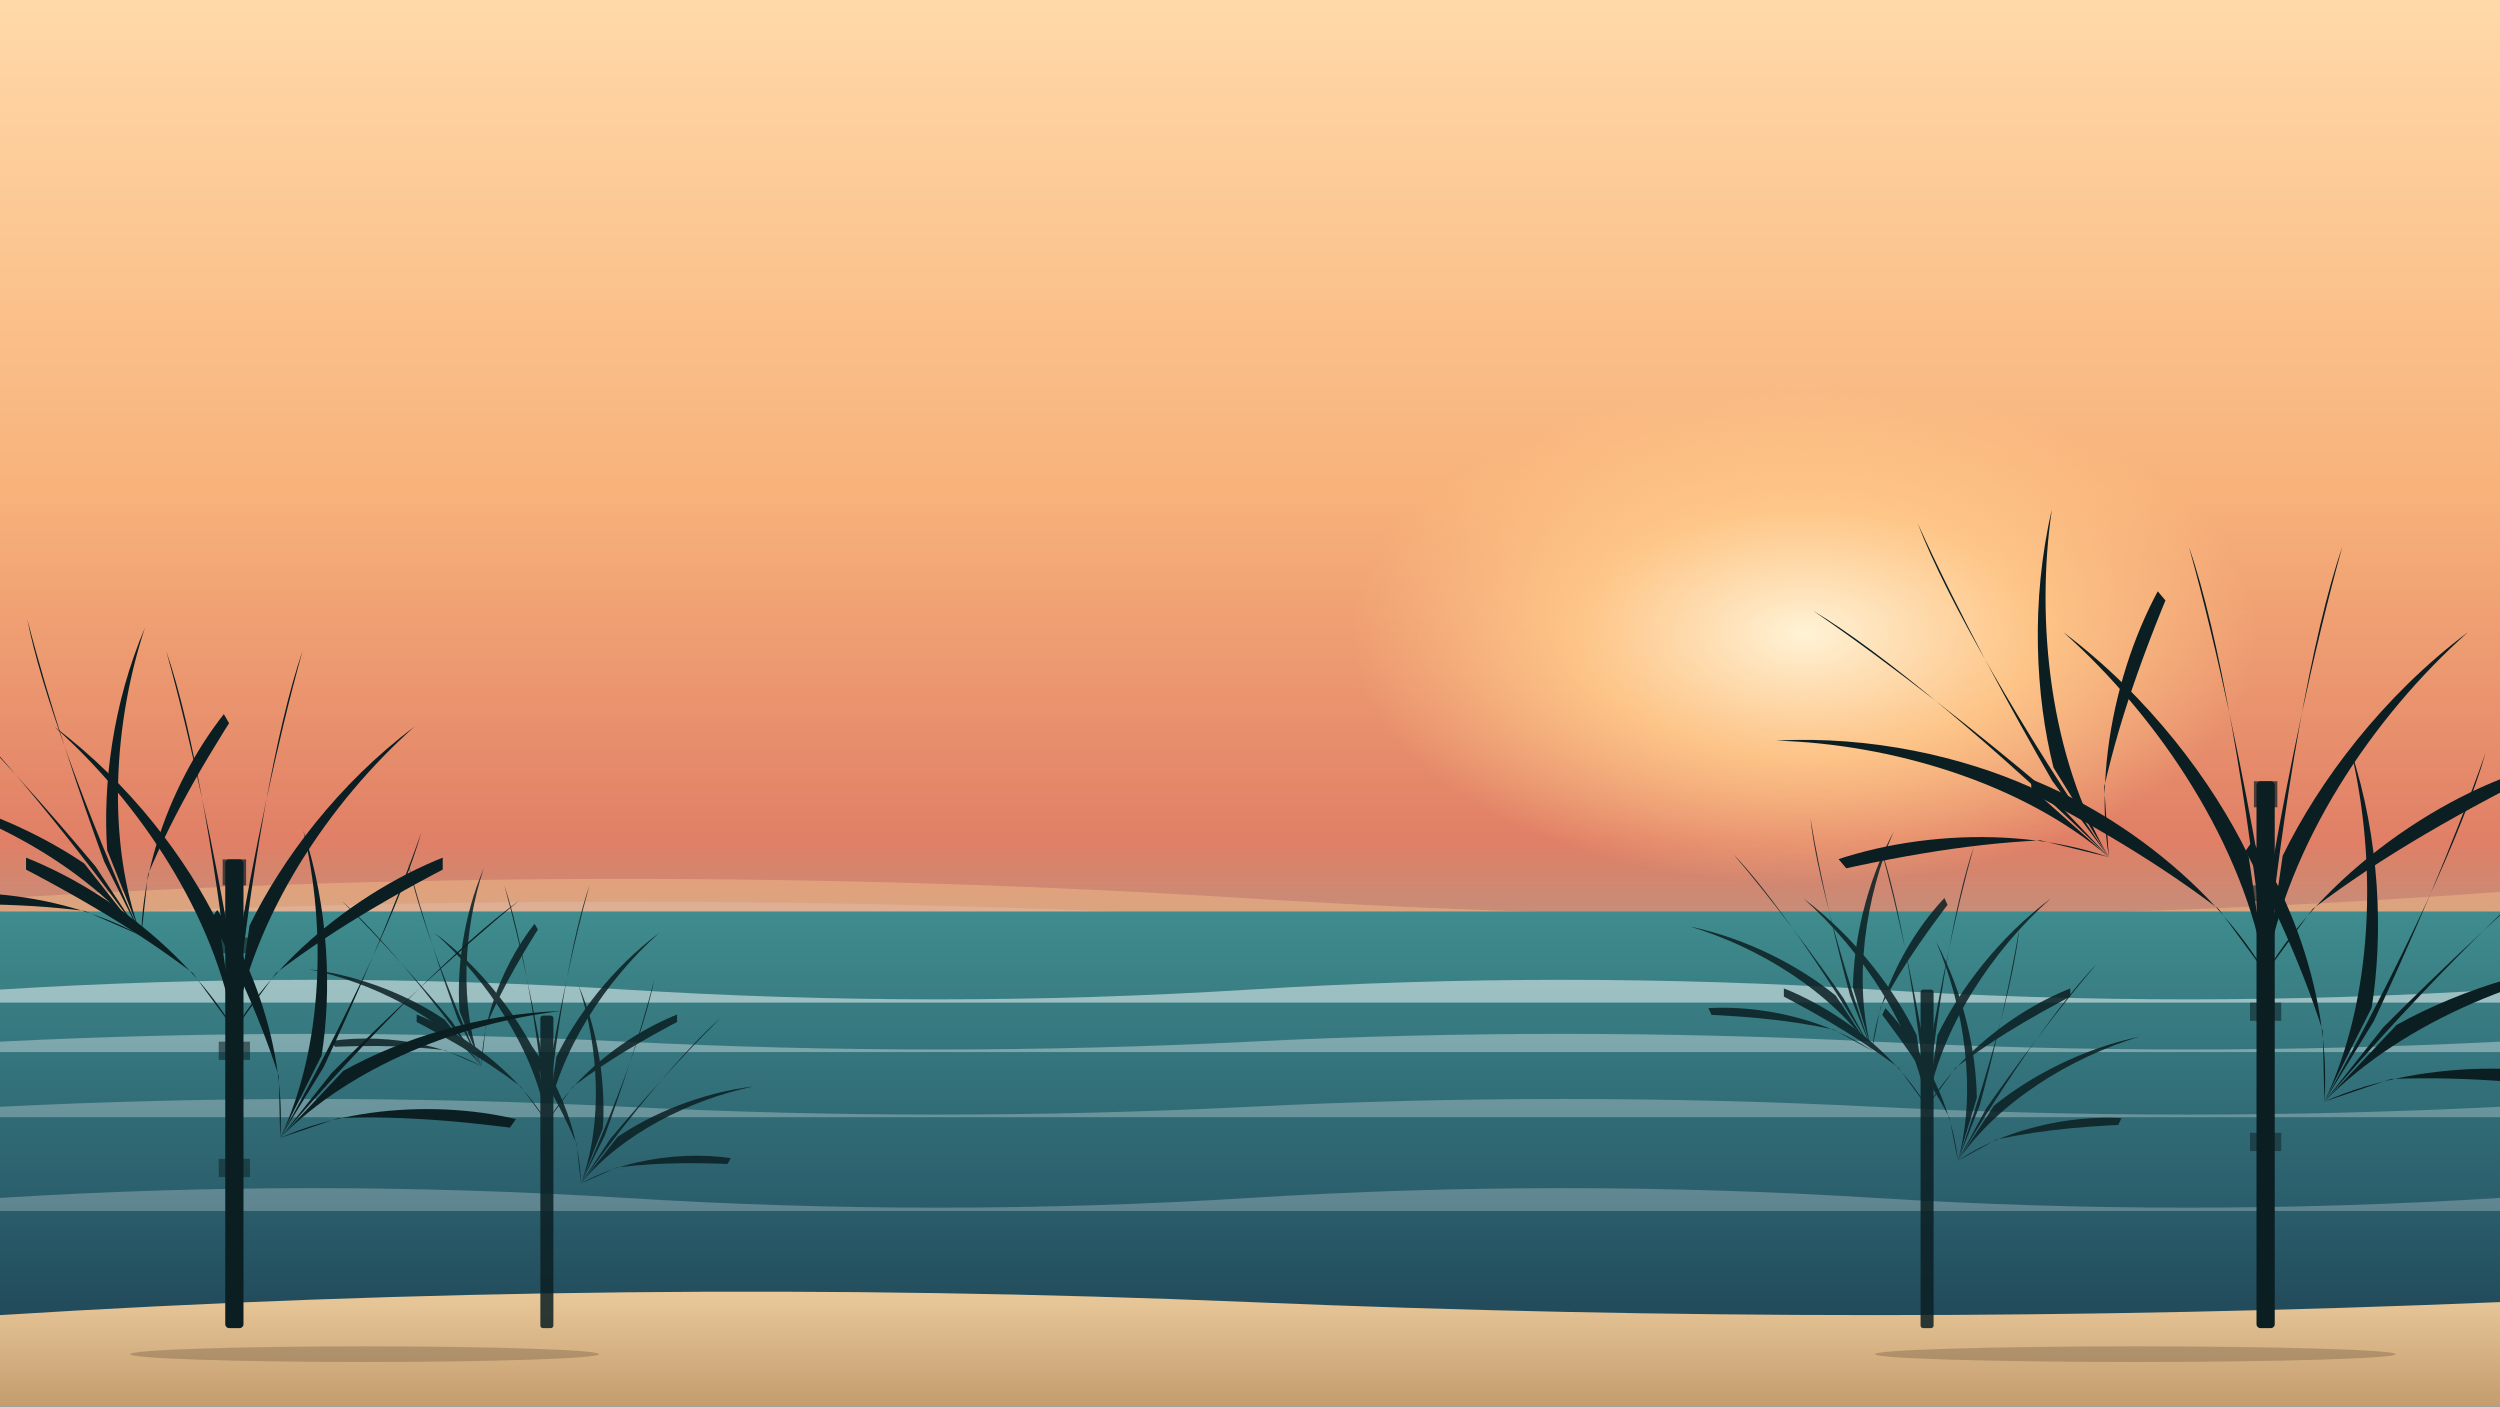
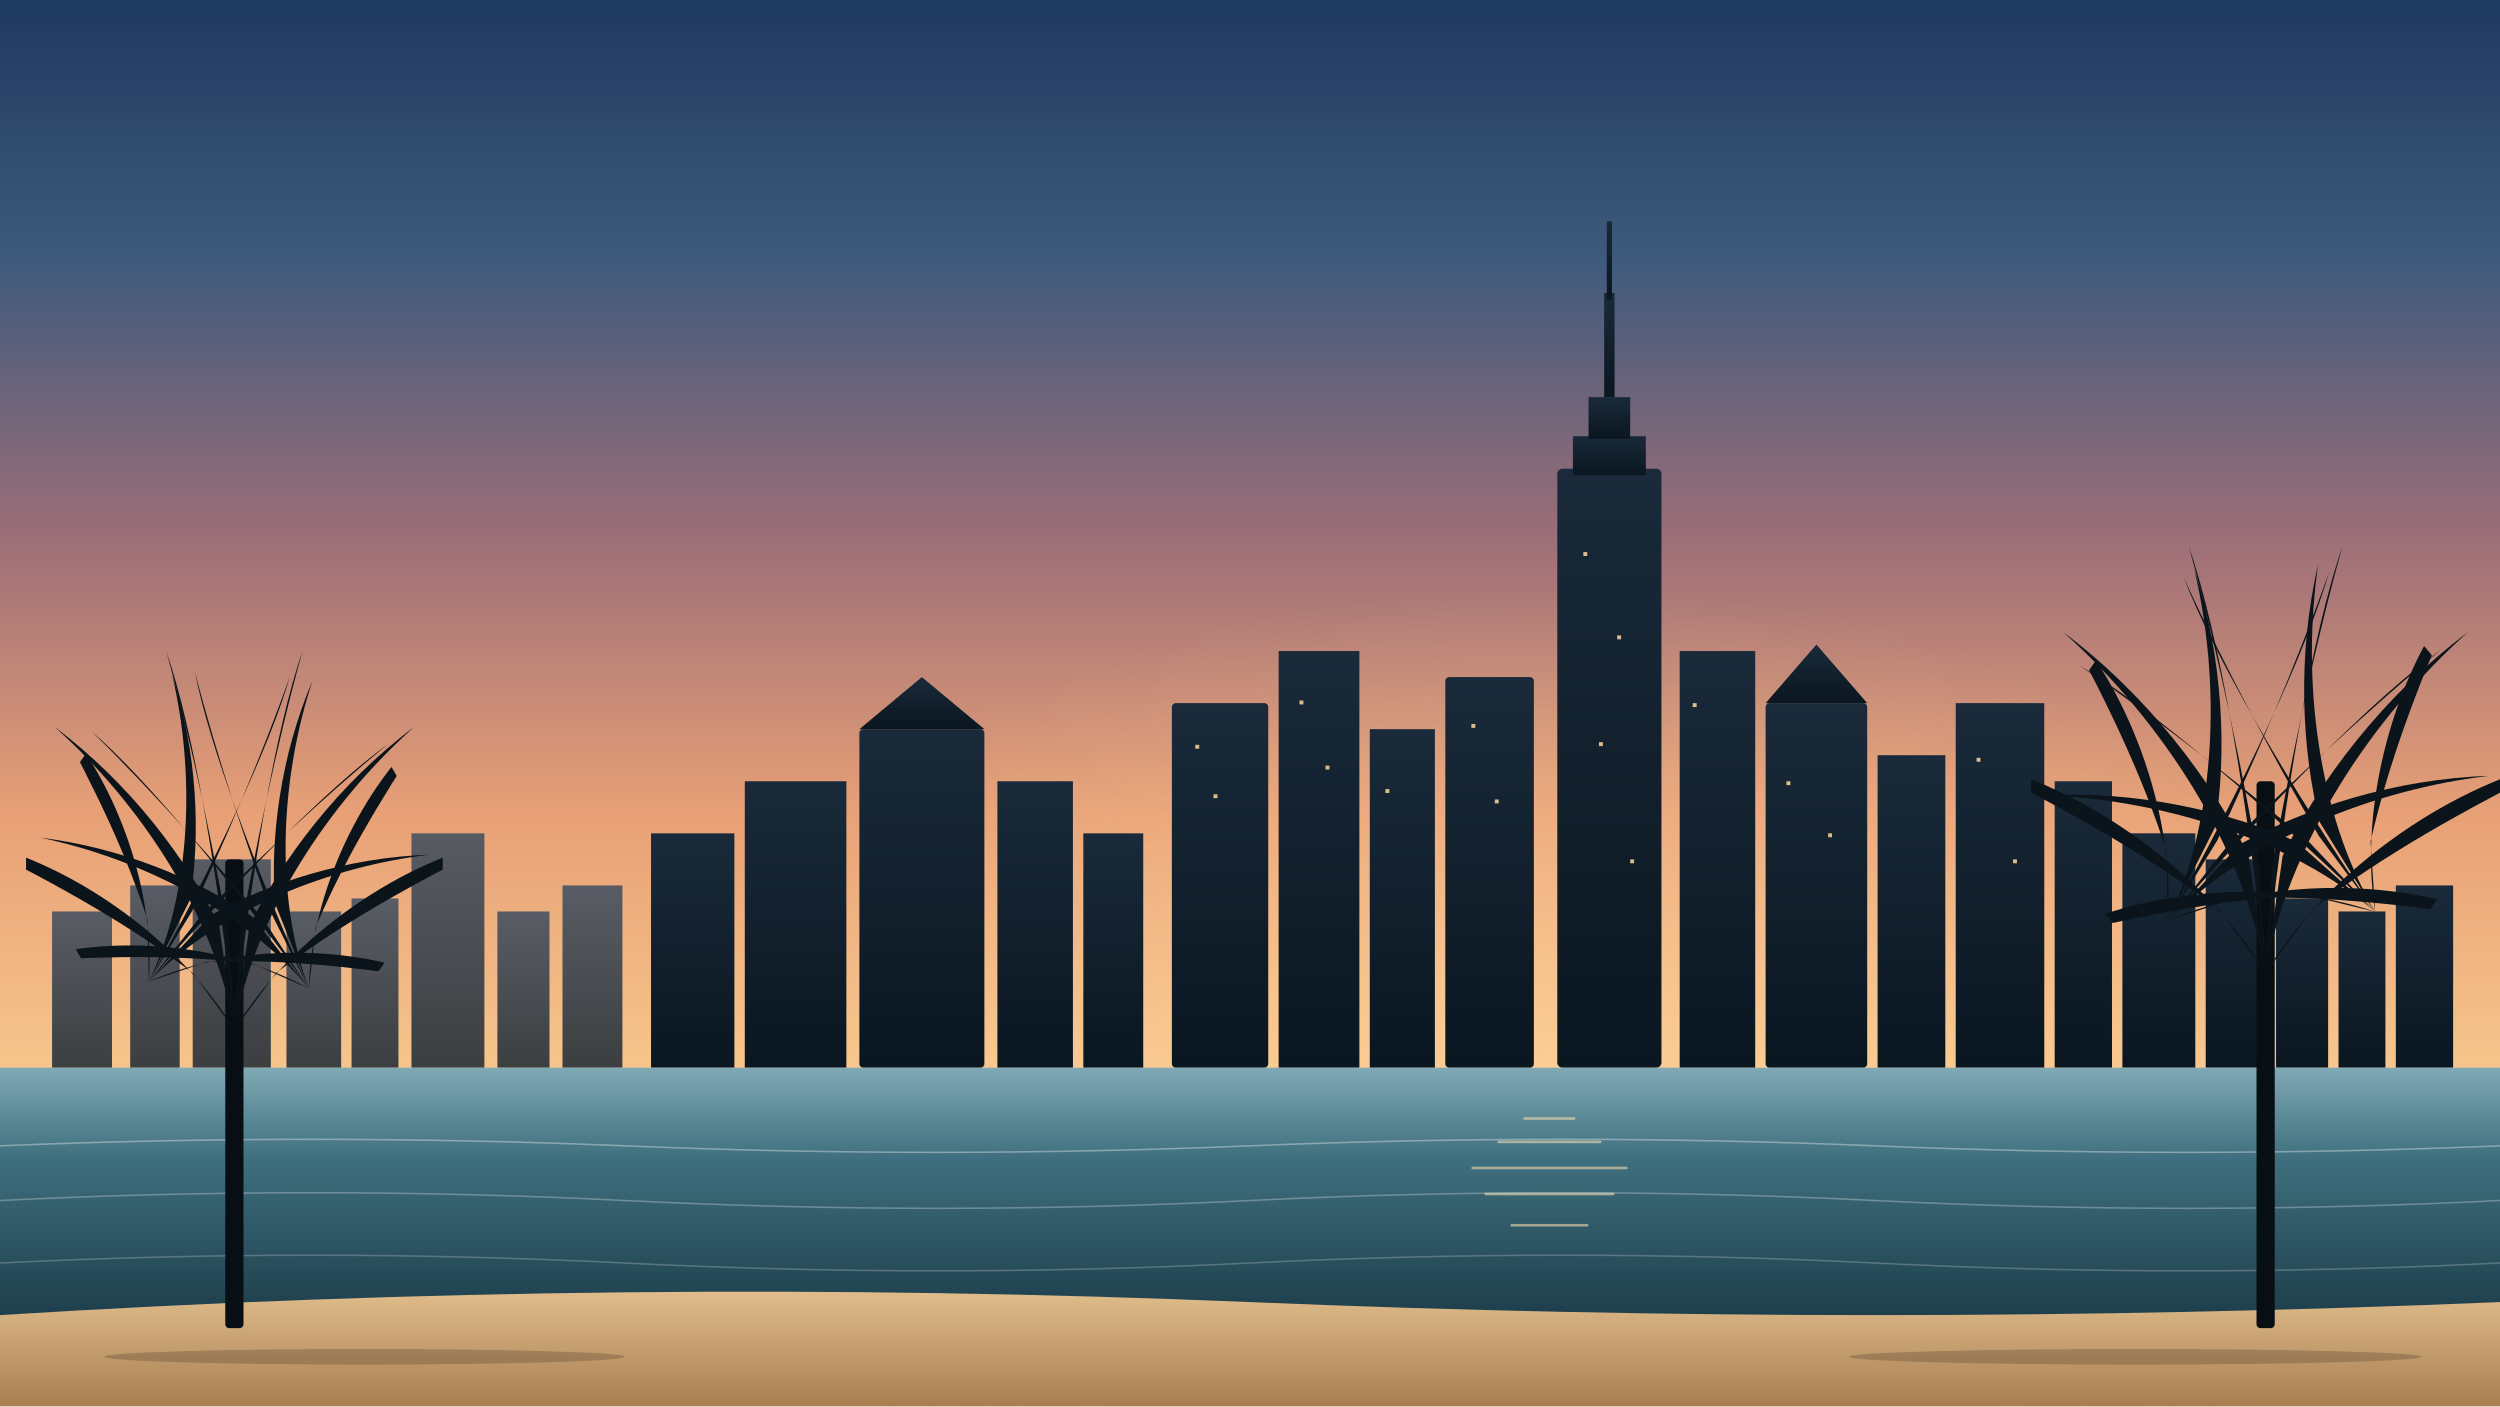
- <svg xmlns="http://www.w3.org/2000/svg" viewBox="0 0 1920 1080" preserveAspectRatio="xMidYMid slice" role="img" aria-label="Golden-hour Gold Coast horizon with palm silhouettes — Day Spa Gold Coast 2026">
+ <svg xmlns="http://www.w3.org/2000/svg" viewBox="0 0 1920 1080" preserveAspectRatio="xMidYMid slice" role="img" aria-label="Gold Coast skyline silhouette at golden hour over the Pacific — Day Spa Gold Coast 2026">
  <defs>
    <linearGradient id="sky" x1="0" y1="0" x2="0" y2="1">
-       <stop offset="0%" stop-color="#FFD9A8" />
-       <stop offset="35%" stop-color="#F8B27A" />
-       <stop offset="60%" stop-color="#E07F66" />
-       <stop offset="80%" stop-color="#7BB6B0" />
-       <stop offset="100%" stop-color="#2F6E7A" />
+       <stop offset="0%" stop-color="#1F3A5F" />
+       <stop offset="18%" stop-color="#3D5A7C" />
+       <stop offset="38%" stop-color="#9C6E78" />
+       <stop offset="58%" stop-color="#E8A076" />
+       <stop offset="78%" stop-color="#F8C98E" />
+       <stop offset="100%" stop-color="#FFE2B0" />
    </linearGradient>
-     <radialGradient id="sun" cx="0.72" cy="0.45" r="0.18">
-       <stop offset="0%" stop-color="#FFF3D6" stop-opacity="1" />
-       <stop offset="50%" stop-color="#FFC98A" stop-opacity="0.9" />
-       <stop offset="100%" stop-color="#FFC98A" stop-opacity="0" />
+     <radialGradient id="sun" cx="0.62" cy="0.78" r="0.13">
+       <stop offset="0%" stop-color="#FFF6DC" stop-opacity="1" />
+       <stop offset="40%" stop-color="#FFD89A" stop-opacity="0.95" />
+       <stop offset="100%" stop-color="#FFD89A" stop-opacity="0" />
+     </radialGradient>
+     <radialGradient id="sunGlow" cx="0.62" cy="0.78" r="0.36">
+       <stop offset="0%" stop-color="#FFD49C" stop-opacity="0.55" />
+       <stop offset="100%" stop-color="#FFD49C" stop-opacity="0" />
    </radialGradient>
    <linearGradient id="ocean" x1="0" y1="0" x2="0" y2="1">
-       <stop offset="0%" stop-color="#3F8C8E" />
-       <stop offset="60%" stop-color="#2A5D6B" />
-       <stop offset="100%" stop-color="#1A3A4C" />
+       <stop offset="0%" stop-color="#7FA9B4" />
+       <stop offset="35%" stop-color="#3F6F7E" />
+       <stop offset="100%" stop-color="#1B3A47" />
+     </linearGradient>
+     <linearGradient id="reflect" x1="0" y1="0" x2="0" y2="1">
+       <stop offset="0%" stop-color="#0E2632" stop-opacity="0.55" />
+       <stop offset="100%" stop-color="#0E2632" stop-opacity="0" />
    </linearGradient>
    <linearGradient id="sand" x1="0" y1="0" x2="0" y2="1">
-       <stop offset="0%" stop-color="#E9C99A" />
-       <stop offset="100%" stop-color="#C49C6E" />
+       <stop offset="0%" stop-color="#E0BC8B" />
+       <stop offset="100%" stop-color="#A87E51" />
+     </linearGradient>
+     <linearGradient id="city" x1="0" y1="0" x2="0" y2="1">
+       <stop offset="0%" stop-color="#1A2A3A" />
+       <stop offset="100%" stop-color="#0A1620" />
+     </linearGradient>
+     <linearGradient id="cityFar" x1="0" y1="0" x2="0" y2="1">
+       <stop offset="0%" stop-color="#3F4E60" stop-opacity="0.85" />
+       <stop offset="100%" stop-color="#1B2733" stop-opacity="0.85" />
    </linearGradient>
    <symbol id="palm-frond" viewBox="-100 -200 200 220">
-       <g fill="#0B1E22">
+       <g fill="#0A141A">
        <path d="M0 0 C -10 -60 -50 -120 -95 -160 C -55 -130 -25 -90 -8 -55 Z" />
        <path d="M0 0 C 10 -60 50 -120 95 -160 C 55 -130 25 -90 8 -55 Z" />
        <path d="M0 0 C -30 -50 -90 -90 -140 -100 C -90 -75 -55 -55 -22 -30 Z" />
        <path d="M0 0 C 30 -50 90 -90 140 -100 C 90 -75 55 -55 22 -30 Z" />
        <path d="M0 0 C -8 -80 -22 -160 -36 -200 C -22 -150 -10 -90 -3 -50 Z" />
        <path d="M0 0 C 8 -80 22 -160 36 -200 C 22 -150 10 -90 3 -50 Z" />
      </g>
    </symbol>
  </defs>
  <rect width="1920" height="1080" fill="url(#sky)" />
-   <rect width="1920" height="1080" fill="url(#sun)" />
-   <g opacity="0.45">
-     <path d="M0 690 Q 480 660 960 690 T 1920 685 V720 H0 Z" fill="#F2C28A" />
-     <path d="M0 705 Q 480 680 960 705 T 1920 700 V725 H0 Z" fill="#FFFFFF" opacity="0.4" />
+   <rect width="1920" height="1080" fill="url(#sunGlow)" />
+   <circle cx="1190" cy="842" r="74" fill="url(#sun)" />
+   <g fill="url(#cityFar)">
+     <rect x="40" y="700" width="46" height="120" />
+     <rect x="100" y="680" width="38" height="140" />
+     <rect x="148" y="660" width="60" height="160" />
+     <rect x="220" y="700" width="42" height="120" />
+     <rect x="270" y="690" width="36" height="130" />
+     <rect x="316" y="640" width="56" height="180" />
+     <rect x="382" y="700" width="40" height="120" />
+     <rect x="432" y="680" width="46" height="140" />
  </g>
-   <rect x="0" y="700" width="1920" height="380" fill="url(#ocean)" />
-   <g fill="#FFFFFF" opacity="0.5">
-     <path d="M0 760 Q 240 745 480 760 T 960 760 T 1440 760 T 1920 760 V770 H0 Z" />
-     <path d="M0 800 Q 240 788 480 800 T 960 800 T 1440 800 T 1920 800 V808 H0 Z" opacity="0.7" />
-     <path d="M0 850 Q 240 838 480 850 T 960 850 T 1440 850 T 1920 850 V858 H0 Z" opacity="0.55" />
-     <path d="M0 920 Q 240 905 480 920 T 960 920 T 1440 920 T 1920 920 V930 H0 Z" opacity="0.5" />
+   <g fill="url(#city)">
+     <rect x="500" y="640" width="64" height="180" />
+     <rect x="572" y="600" width="78" height="220" />
+     <rect x="660" y="560" width="96" height="260" rx="3" />
+     <polygon points="660,560 708,520 756,560" />
+     <rect x="766" y="600" width="58" height="220" />
+     <rect x="832" y="640" width="46" height="180" />
+     <rect x="900" y="540" width="74" height="280" rx="3" />
+     <rect x="982" y="500" width="62" height="320" />
+     <rect x="1052" y="560" width="50" height="260" />
+     <rect x="1110" y="520" width="68" height="300" rx="3" />
+     <rect x="1196" y="360" width="80" height="460" rx="4" />
+     <rect x="1208" y="335" width="56" height="30" />
+     <rect x="1220" y="305" width="32" height="32" />
+     <rect x="1232" y="225" width="8" height="80" />
+     <rect x="1234" y="170" width="4" height="60" />
+     <rect x="1290" y="500" width="58" height="320" />
+     <rect x="1356" y="540" width="78" height="280" rx="3" />
+     <polygon points="1356,540 1395,495 1434,540" />
+     <rect x="1442" y="580" width="52" height="240" />
+     <rect x="1502" y="540" width="68" height="280" />
+     <rect x="1578" y="600" width="44" height="220" />
+     <rect x="1630" y="640" width="56" height="180" />
+     <rect x="1694" y="660" width="46" height="160" />
+     <rect x="1748" y="690" width="40" height="130" />
+     <rect x="1796" y="700" width="36" height="120" />
+     <rect x="1840" y="680" width="44" height="140" />
+   </g>
+   <g fill="#FFD79A" opacity="0.85">
+     <rect x="918" y="572" width="3" height="3" />
+     <rect x="932" y="610" width="3" height="3" />
+     <rect x="998" y="538" width="3" height="3" />
+     <rect x="1018" y="588" width="3" height="3" />
+     <rect x="1064" y="606" width="3" height="3" />
+     <rect x="1130" y="556" width="3" height="3" />
+     <rect x="1148" y="614" width="3" height="3" />
+     <rect x="1216" y="424" width="3" height="3" />
+     <rect x="1242" y="488" width="3" height="3" />
+     <rect x="1228" y="570" width="3" height="3" />
+     <rect x="1252" y="660" width="3" height="3" />
+     <rect x="1300" y="540" width="3" height="3" />
+     <rect x="1372" y="600" width="3" height="3" />
+     <rect x="1404" y="640" width="3" height="3" />
+     <rect x="1518" y="582" width="3" height="3" />
+     <rect x="1546" y="660" width="3" height="3" />
+   </g>
+   <rect x="0" y="820" width="1920" height="200" fill="url(#ocean)" />
+   <g transform="translate(0 1641) scale(1 -0.45)" opacity="0.55">
+     <g fill="url(#reflect)">
+       <rect x="500" y="640" width="64" height="180" />
+       <rect x="572" y="600" width="78" height="220" />
+       <rect x="660" y="560" width="96" height="260" />
+       <rect x="766" y="600" width="58" height="220" />
+       <rect x="832" y="640" width="46" height="180" />
+       <rect x="900" y="540" width="74" height="280" />
+       <rect x="982" y="500" width="62" height="320" />
+       <rect x="1052" y="560" width="50" height="260" />
+       <rect x="1110" y="520" width="68" height="300" />
+       <rect x="1196" y="360" width="80" height="460" />
+       <rect x="1232" y="225" width="8" height="135" />
+       <rect x="1290" y="500" width="58" height="320" />
+       <rect x="1356" y="540" width="78" height="280" />
+       <rect x="1442" y="580" width="52" height="240" />
+       <rect x="1502" y="540" width="68" height="280" />
+       <rect x="1578" y="600" width="44" height="220" />
+       <rect x="1630" y="640" width="56" height="180" />
+       <rect x="1694" y="660" width="46" height="160" />
+     </g>
+   </g>
+   <g fill="#FFE3B5" opacity="0.55">
+     <rect x="1170" y="858" width="40" height="2" rx="1" />
+     <rect x="1150" y="876" width="80" height="2" rx="1" />
+     <rect x="1130" y="896" width="120" height="2" rx="1" />
+     <rect x="1140" y="916" width="100" height="2" rx="1" />
+     <rect x="1160" y="940" width="60" height="2" rx="1" />
+   </g>
+   <g fill="none" stroke="#FFFFFF" stroke-opacity="0.35" stroke-width="1.2">
+     <path d="M0 880 Q 240 870 480 880 T 960 880 T 1440 880 T 1920 880" />
+     <path d="M0 922 Q 240 910 480 922 T 960 922 T 1440 922 T 1920 922" stroke-opacity="0.28" />
+     <path d="M0 970 Q 240 958 480 970 T 960 970 T 1440 970 T 1920 970" stroke-opacity="0.22" />
  </g>
  <path d="M0 1010 Q 480 980 960 1000 T 1920 1000 V1080 H0 Z" fill="url(#sand)" />
-   <ellipse cx="280" cy="1040" rx="180" ry="6" fill="#000000" opacity="0.18" />
-   <ellipse cx="1640" cy="1040" rx="200" ry="6" fill="#000000" opacity="0.18" />
+   <ellipse cx="280" cy="1042" rx="200" ry="6" fill="#000000" opacity="0.18" />
+   <ellipse cx="1640" cy="1042" rx="220" ry="6" fill="#000000" opacity="0.18" />
  <g transform="translate(180 1020)">
-     <rect x="-7" y="-360" width="14" height="360" fill="#0B1E22" rx="3" />
-     <rect x="-9" y="-360" width="18" height="20" fill="#0B1E22" opacity="0.7" />
-     <rect x="-11" y="-300" width="22" height="12" fill="#0B1E22" opacity="0.6" />
-     <rect x="-12" y="-220" width="24" height="14" fill="#0B1E22" opacity="0.55" />
-     <rect x="-12" y="-130" width="24" height="14" fill="#0B1E22" opacity="0.5" />
-     <use href="#palm-frond" x="0" y="-360" width="320" height="320" transform="translate(-160 -160)" />
-     <use href="#palm-frond" x="0" y="-360" width="280" height="280" transform="translate(-140 -140) rotate(35)" />
-     <use href="#palm-frond" x="0" y="-360" width="280" height="280" transform="translate(-140 -140) rotate(-30)" />
+     <rect x="-7" y="-360" width="14" height="360" fill="#080F14" rx="3" />
+     <use href="#palm-frond" width="320" height="320" transform="translate(-160 -520)" />
+     <use href="#palm-frond" width="280" height="280" transform="translate(-140 -500) rotate(35 140 140)" />
+     <use href="#palm-frond" width="280" height="280" transform="translate(-140 -500) rotate(-30 140 140)" />
  </g>
  <g transform="translate(1740 1020)">
-     <rect x="-7" y="-420" width="14" height="420" fill="#0B1E22" rx="3" />
-     <rect x="-9" y="-420" width="18" height="20" fill="#0B1E22" opacity="0.7" />
-     <rect x="-11" y="-340" width="22" height="12" fill="#0B1E22" opacity="0.6" />
-     <rect x="-12" y="-250" width="24" height="14" fill="#0B1E22" opacity="0.55" />
-     <rect x="-12" y="-150" width="24" height="14" fill="#0B1E22" opacity="0.5" />
-     <use href="#palm-frond" x="0" y="-420" width="360" height="360" transform="translate(-180 -180)" />
-     <use href="#palm-frond" x="0" y="-420" width="320" height="320" transform="translate(-160 -160) rotate(-40)" />
-     <use href="#palm-frond" x="0" y="-420" width="320" height="320" transform="translate(-160 -160) rotate(35)" />
-   </g>
-   <g transform="translate(1480 1020)" opacity="0.85">
-     <rect x="-5" y="-260" width="10" height="260" fill="#0B1E22" rx="2" />
-     <use href="#palm-frond" x="0" y="-260" width="220" height="220" transform="translate(-110 -110)" />
-     <use href="#palm-frond" x="0" y="-260" width="200" height="200" transform="translate(-100 -100) rotate(-25)" />
-     <use href="#palm-frond" x="0" y="-260" width="200" height="200" transform="translate(-100 -100) rotate(25)" />
-   </g>
-   <g transform="translate(420 1020)" opacity="0.85">
-     <rect x="-5" y="-240" width="10" height="240" fill="#0B1E22" rx="2" />
-     <use href="#palm-frond" x="0" y="-240" width="200" height="200" transform="translate(-100 -100)" />
-     <use href="#palm-frond" x="0" y="-240" width="180" height="180" transform="translate(-90 -90) rotate(30)" />
-     <use href="#palm-frond" x="0" y="-240" width="180" height="180" transform="translate(-90 -90) rotate(-30)" />
+     <rect x="-7" y="-420" width="14" height="420" fill="#080F14" rx="3" />
+     <use href="#palm-frond" width="360" height="360" transform="translate(-180 -600)" />
+     <use href="#palm-frond" width="320" height="320" transform="translate(-160 -580) rotate(-40 160 160)" />
+     <use href="#palm-frond" width="320" height="320" transform="translate(-160 -580) rotate(35 160 160)" />
  </g>
</svg>
